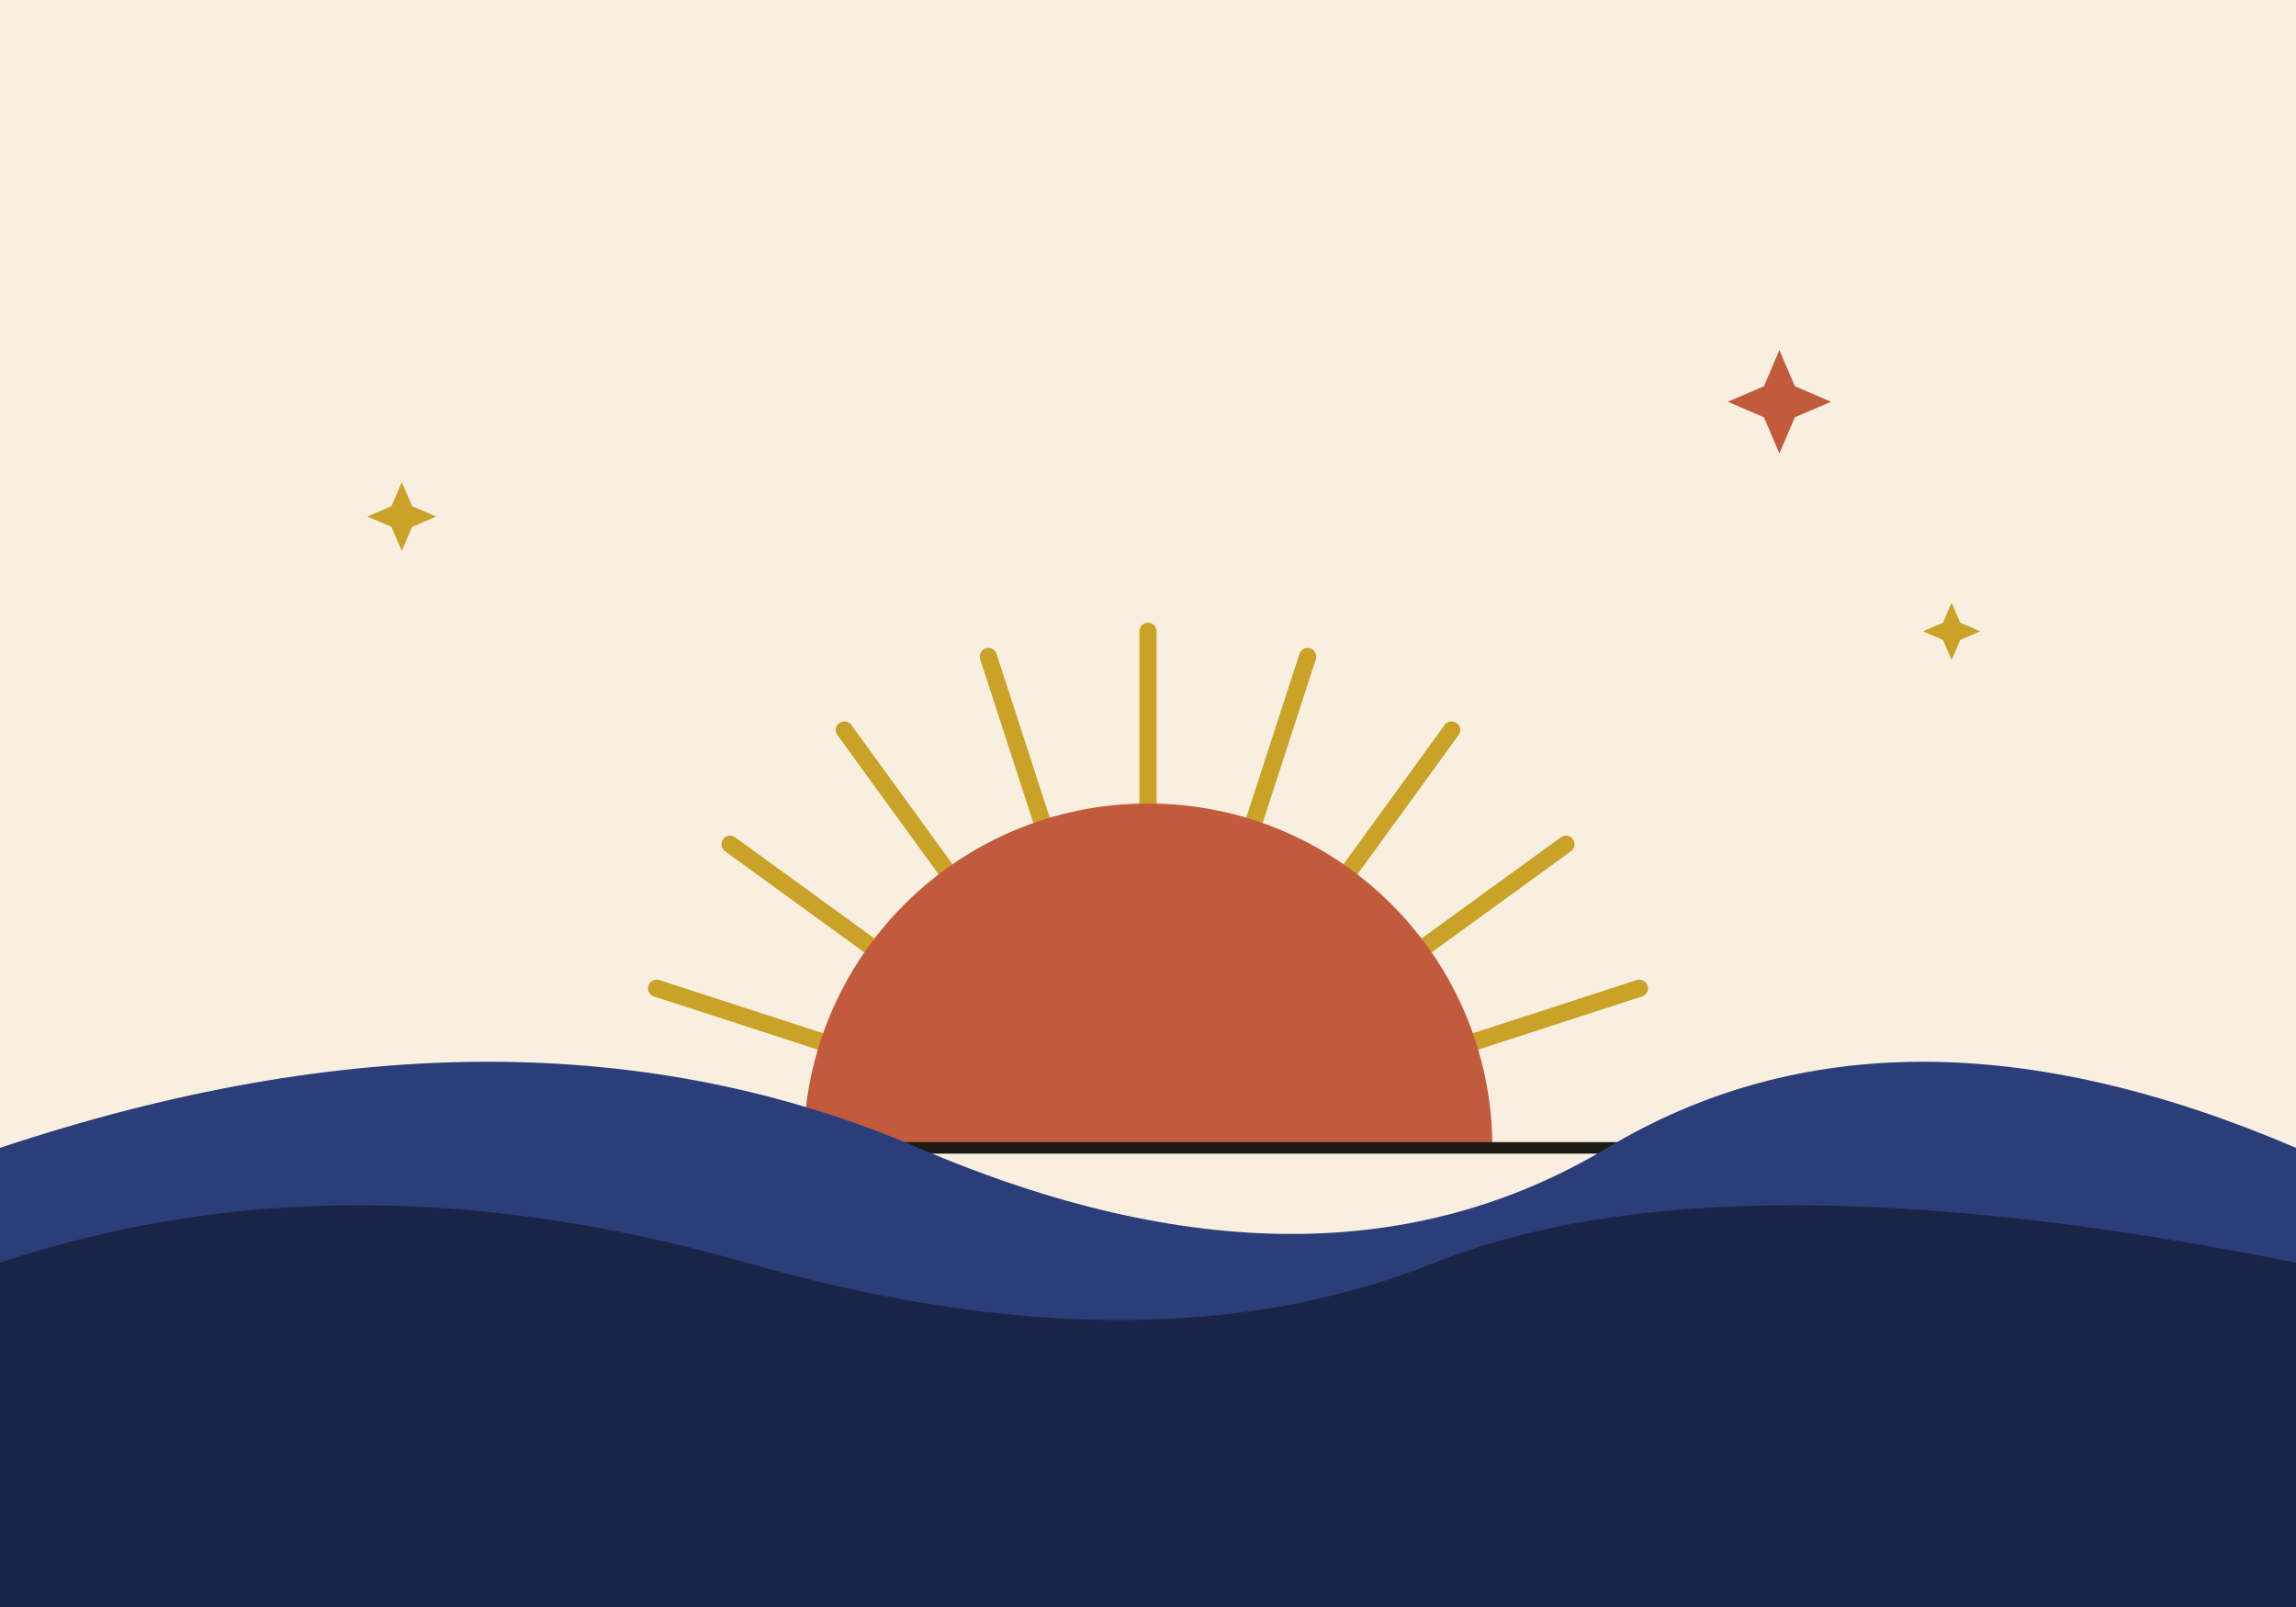
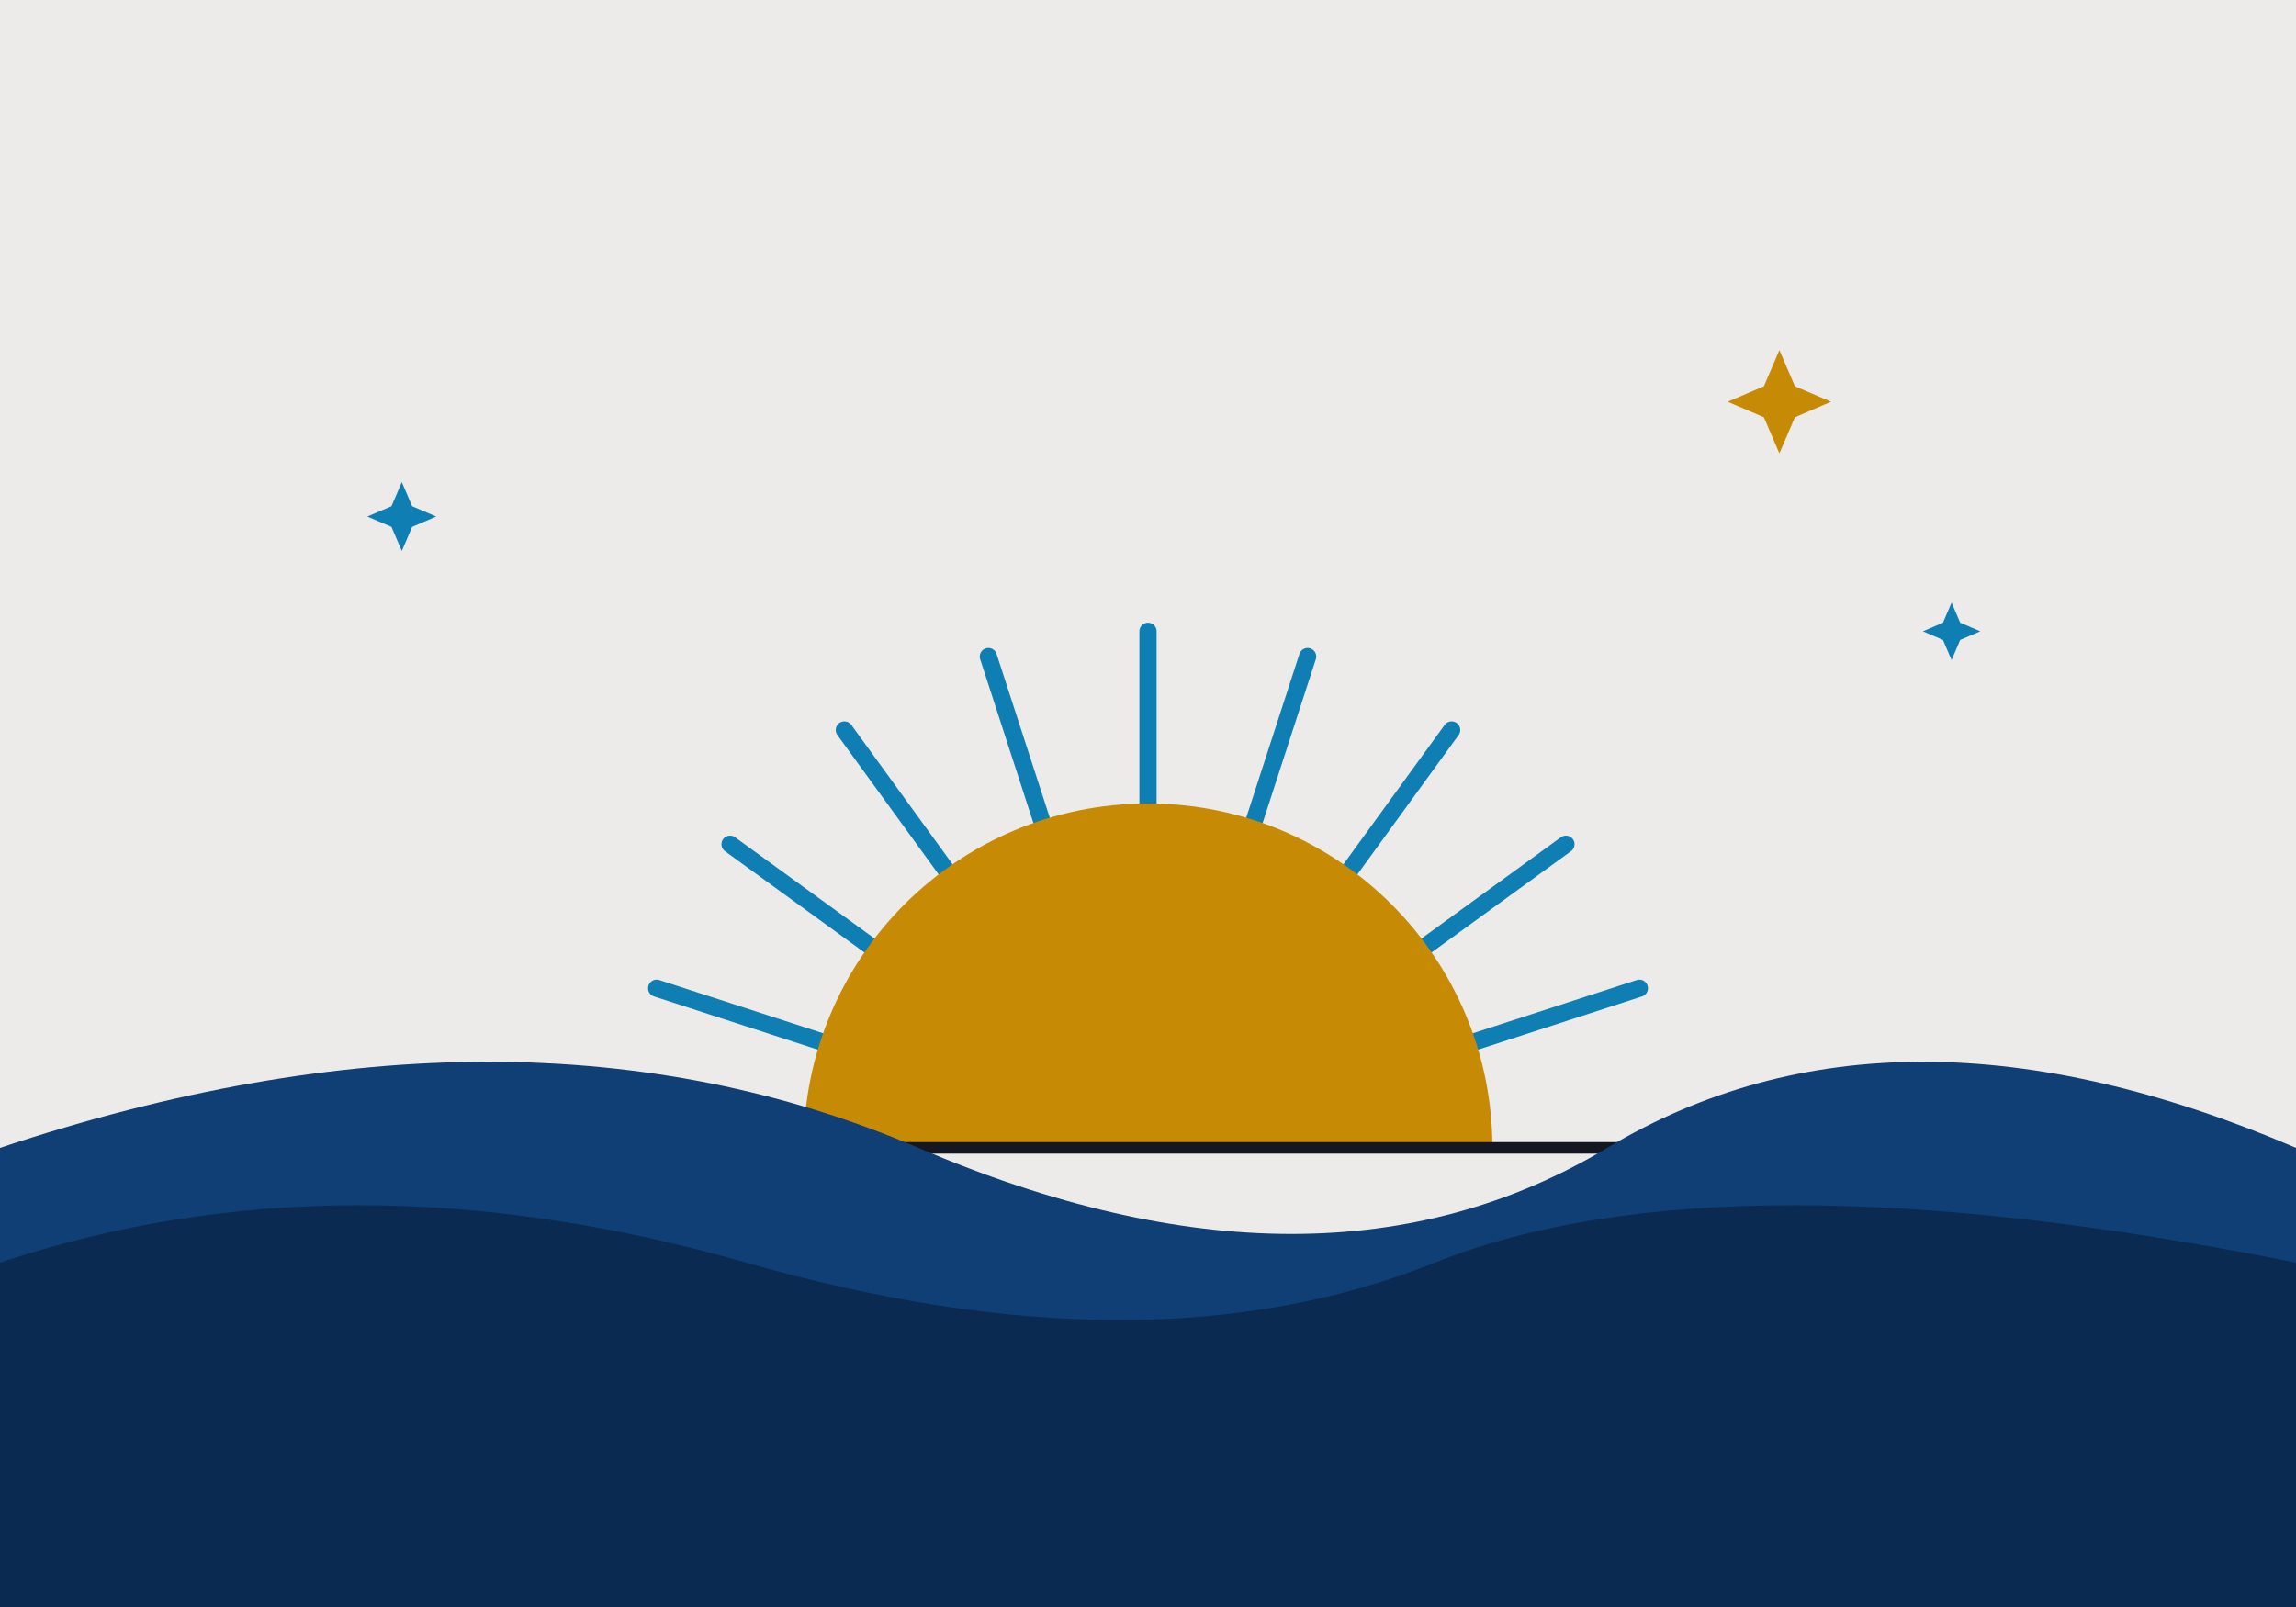
<svg xmlns="http://www.w3.org/2000/svg" viewBox="0 0 400 280" width="400" height="280">
-   <rect width="400" height="280" fill="#F8EFE0" />
-   <line x1="142.94" y1="181.46" x2="114.4" y2="172.19" stroke="#C9A227" stroke-width="3" stroke-linecap="round" />
-   <line x1="151.46" y1="164.73" x2="127.19" y2="147.1" stroke="#C9A227" stroke-width="3" stroke-linecap="round" />
-   <line x1="164.73" y1="151.46" x2="147.1" y2="127.19" stroke="#C9A227" stroke-width="3" stroke-linecap="round" />
-   <line x1="181.46" y1="142.94" x2="172.19" y2="114.4" stroke="#C9A227" stroke-width="3" stroke-linecap="round" />
-   <line x1="200" y1="140" x2="200" y2="110" stroke="#C9A227" stroke-width="3" stroke-linecap="round" />
-   <line x1="218.54" y1="142.94" x2="227.81" y2="114.4" stroke="#C9A227" stroke-width="3" stroke-linecap="round" />
-   <line x1="235.27" y1="151.46" x2="252.9" y2="127.19" stroke="#C9A227" stroke-width="3" stroke-linecap="round" />
-   <line x1="248.54" y1="164.73" x2="272.81" y2="147.1" stroke="#C9A227" stroke-width="3" stroke-linecap="round" />
-   <line x1="257.06" y1="181.46" x2="285.6" y2="172.19" stroke="#C9A227" stroke-width="3" stroke-linecap="round" />
-   <path d="M140 200 A60 60 0 0 1 260 200 Z" fill="#C25A3C" />
-   <line x1="20" y1="200" x2="380" y2="200" stroke="#1B1B14" stroke-width="2" stroke-linecap="round" />
-   <path d="M0 200 Q 90 170 160 200 T 280 200 T 400 200 L400 280 L0 280 Z" fill="#2C3E7A" />
-   <path d="M0 220 Q 60 200 130 220 T 250 220 T 400 220 L400 280 L0 280 Z" fill="#1A2447" />
-   <path d="M310 61 L312.7 67.3 L319 70 L312.7 72.7 L310 79 L307.3 72.7 L301 70 L307.3 67.3 Z" fill="#C25A3C" />
-   <path d="M340 105 L341.5 108.5 L345 110 L341.5 111.5 L340 115 L338.5 111.5 L335 110 L338.5 108.5 Z" fill="#C9A227" />
-   <path d="M70 84 L71.8 88.2 L76 90 L71.8 91.8 L70 96 L68.2 91.8 L64 90 L68.2 88.2 Z" fill="#C9A227" />
+   <rect width="400" height="280" fill="#ECEBE9" />
+   <line x1="142.94" y1="181.46" x2="114.4" y2="172.19" stroke="#0E7EB3" stroke-width="3" stroke-linecap="round" />
+   <line x1="151.46" y1="164.73" x2="127.19" y2="147.1" stroke="#0E7EB3" stroke-width="3" stroke-linecap="round" />
+   <line x1="164.73" y1="151.46" x2="147.1" y2="127.19" stroke="#0E7EB3" stroke-width="3" stroke-linecap="round" />
+   <line x1="181.46" y1="142.94" x2="172.19" y2="114.4" stroke="#0E7EB3" stroke-width="3" stroke-linecap="round" />
+   <line x1="200" y1="140" x2="200" y2="110" stroke="#0E7EB3" stroke-width="3" stroke-linecap="round" />
+   <line x1="218.54" y1="142.94" x2="227.81" y2="114.4" stroke="#0E7EB3" stroke-width="3" stroke-linecap="round" />
+   <line x1="235.27" y1="151.46" x2="252.9" y2="127.19" stroke="#0E7EB3" stroke-width="3" stroke-linecap="round" />
+   <line x1="248.54" y1="164.73" x2="272.81" y2="147.1" stroke="#0E7EB3" stroke-width="3" stroke-linecap="round" />
+   <line x1="257.06" y1="181.46" x2="285.6" y2="172.19" stroke="#0E7EB3" stroke-width="3" stroke-linecap="round" />
+   <path d="M140 200 A60 60 0 0 1 260 200 Z" fill="#C78A04" />
+   <line x1="20" y1="200" x2="380" y2="200" stroke="#14171F" stroke-width="2" stroke-linecap="round" />
+   <path d="M0 200 Q 90 170 160 200 T 280 200 T 400 200 L400 280 L0 280 Z" fill="#0F3F75" />
+   <path d="M0 220 Q 60 200 130 220 T 250 220 T 400 220 L400 280 L0 280 Z" fill="#0A2A52" />
+   <path d="M310 61 L312.7 67.3 L319 70 L312.7 72.7 L310 79 L307.3 72.7 L301 70 L307.3 67.3 Z" fill="#C78A04" />
+   <path d="M340 105 L341.5 108.5 L345 110 L341.5 111.5 L340 115 L338.5 111.5 L335 110 L338.5 108.5 Z" fill="#0E7EB3" />
+   <path d="M70 84 L71.8 88.2 L76 90 L71.8 91.8 L70 96 L68.2 91.8 L64 90 L68.2 88.2 Z" fill="#0E7EB3" />
</svg>
